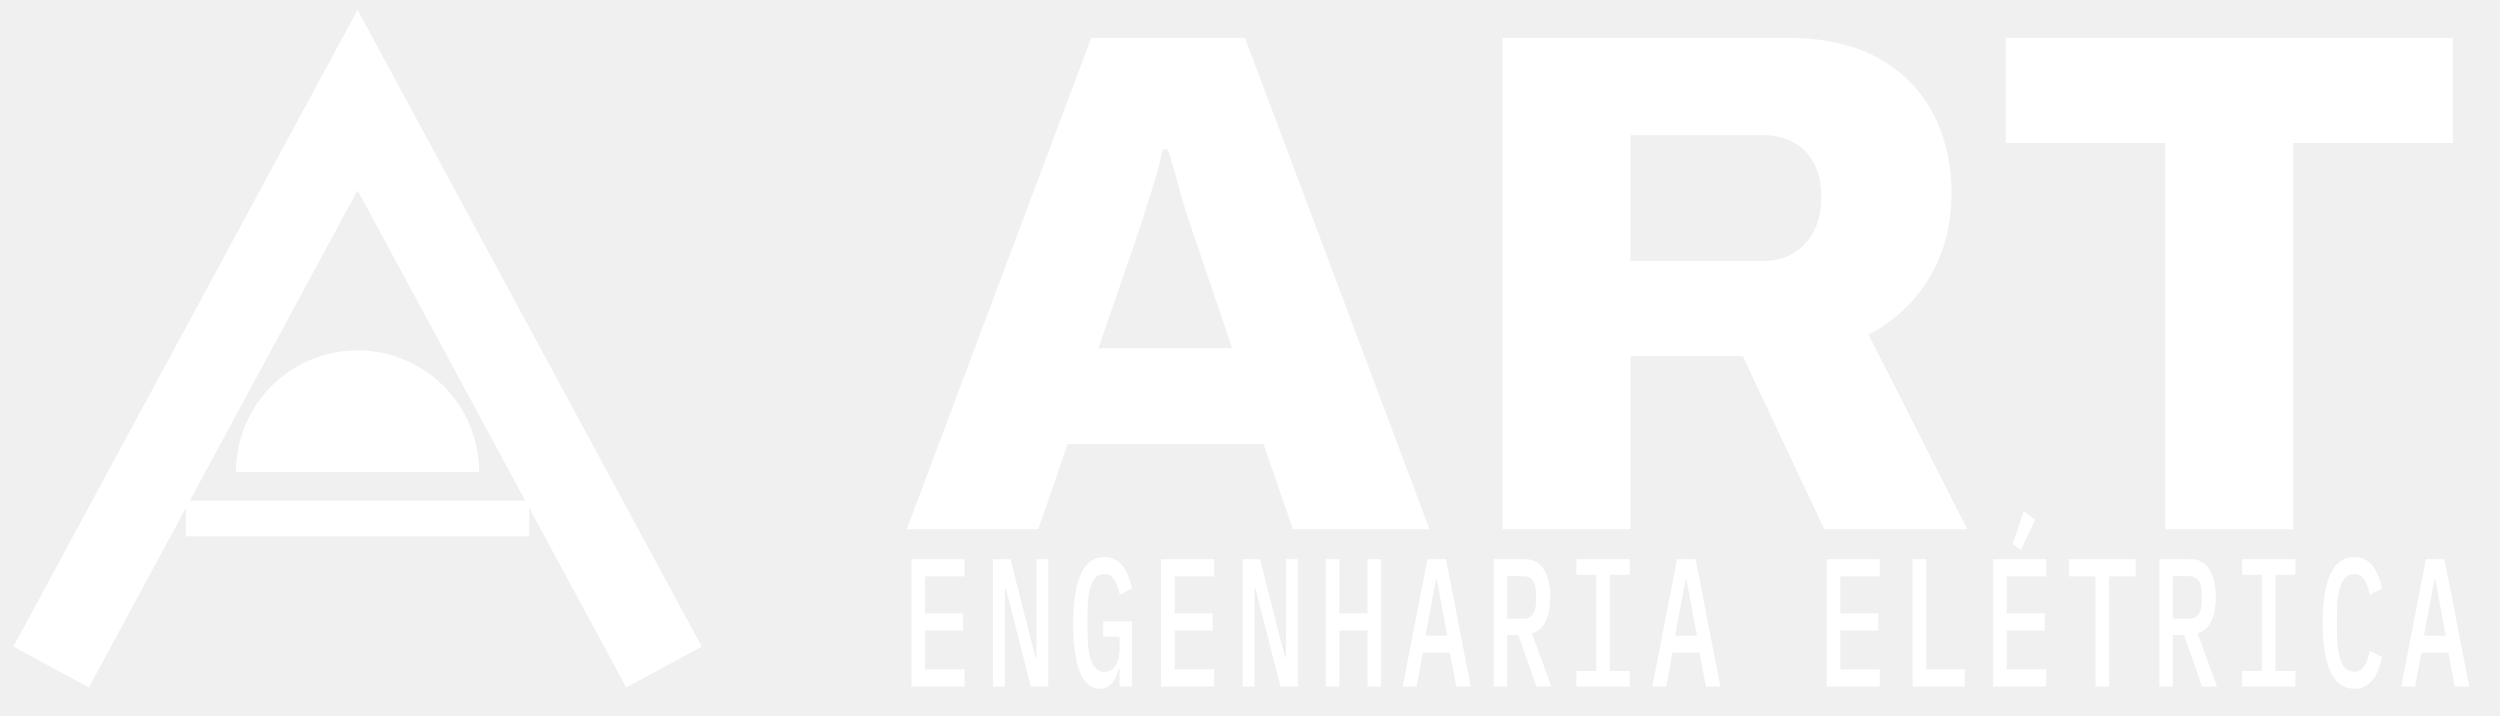
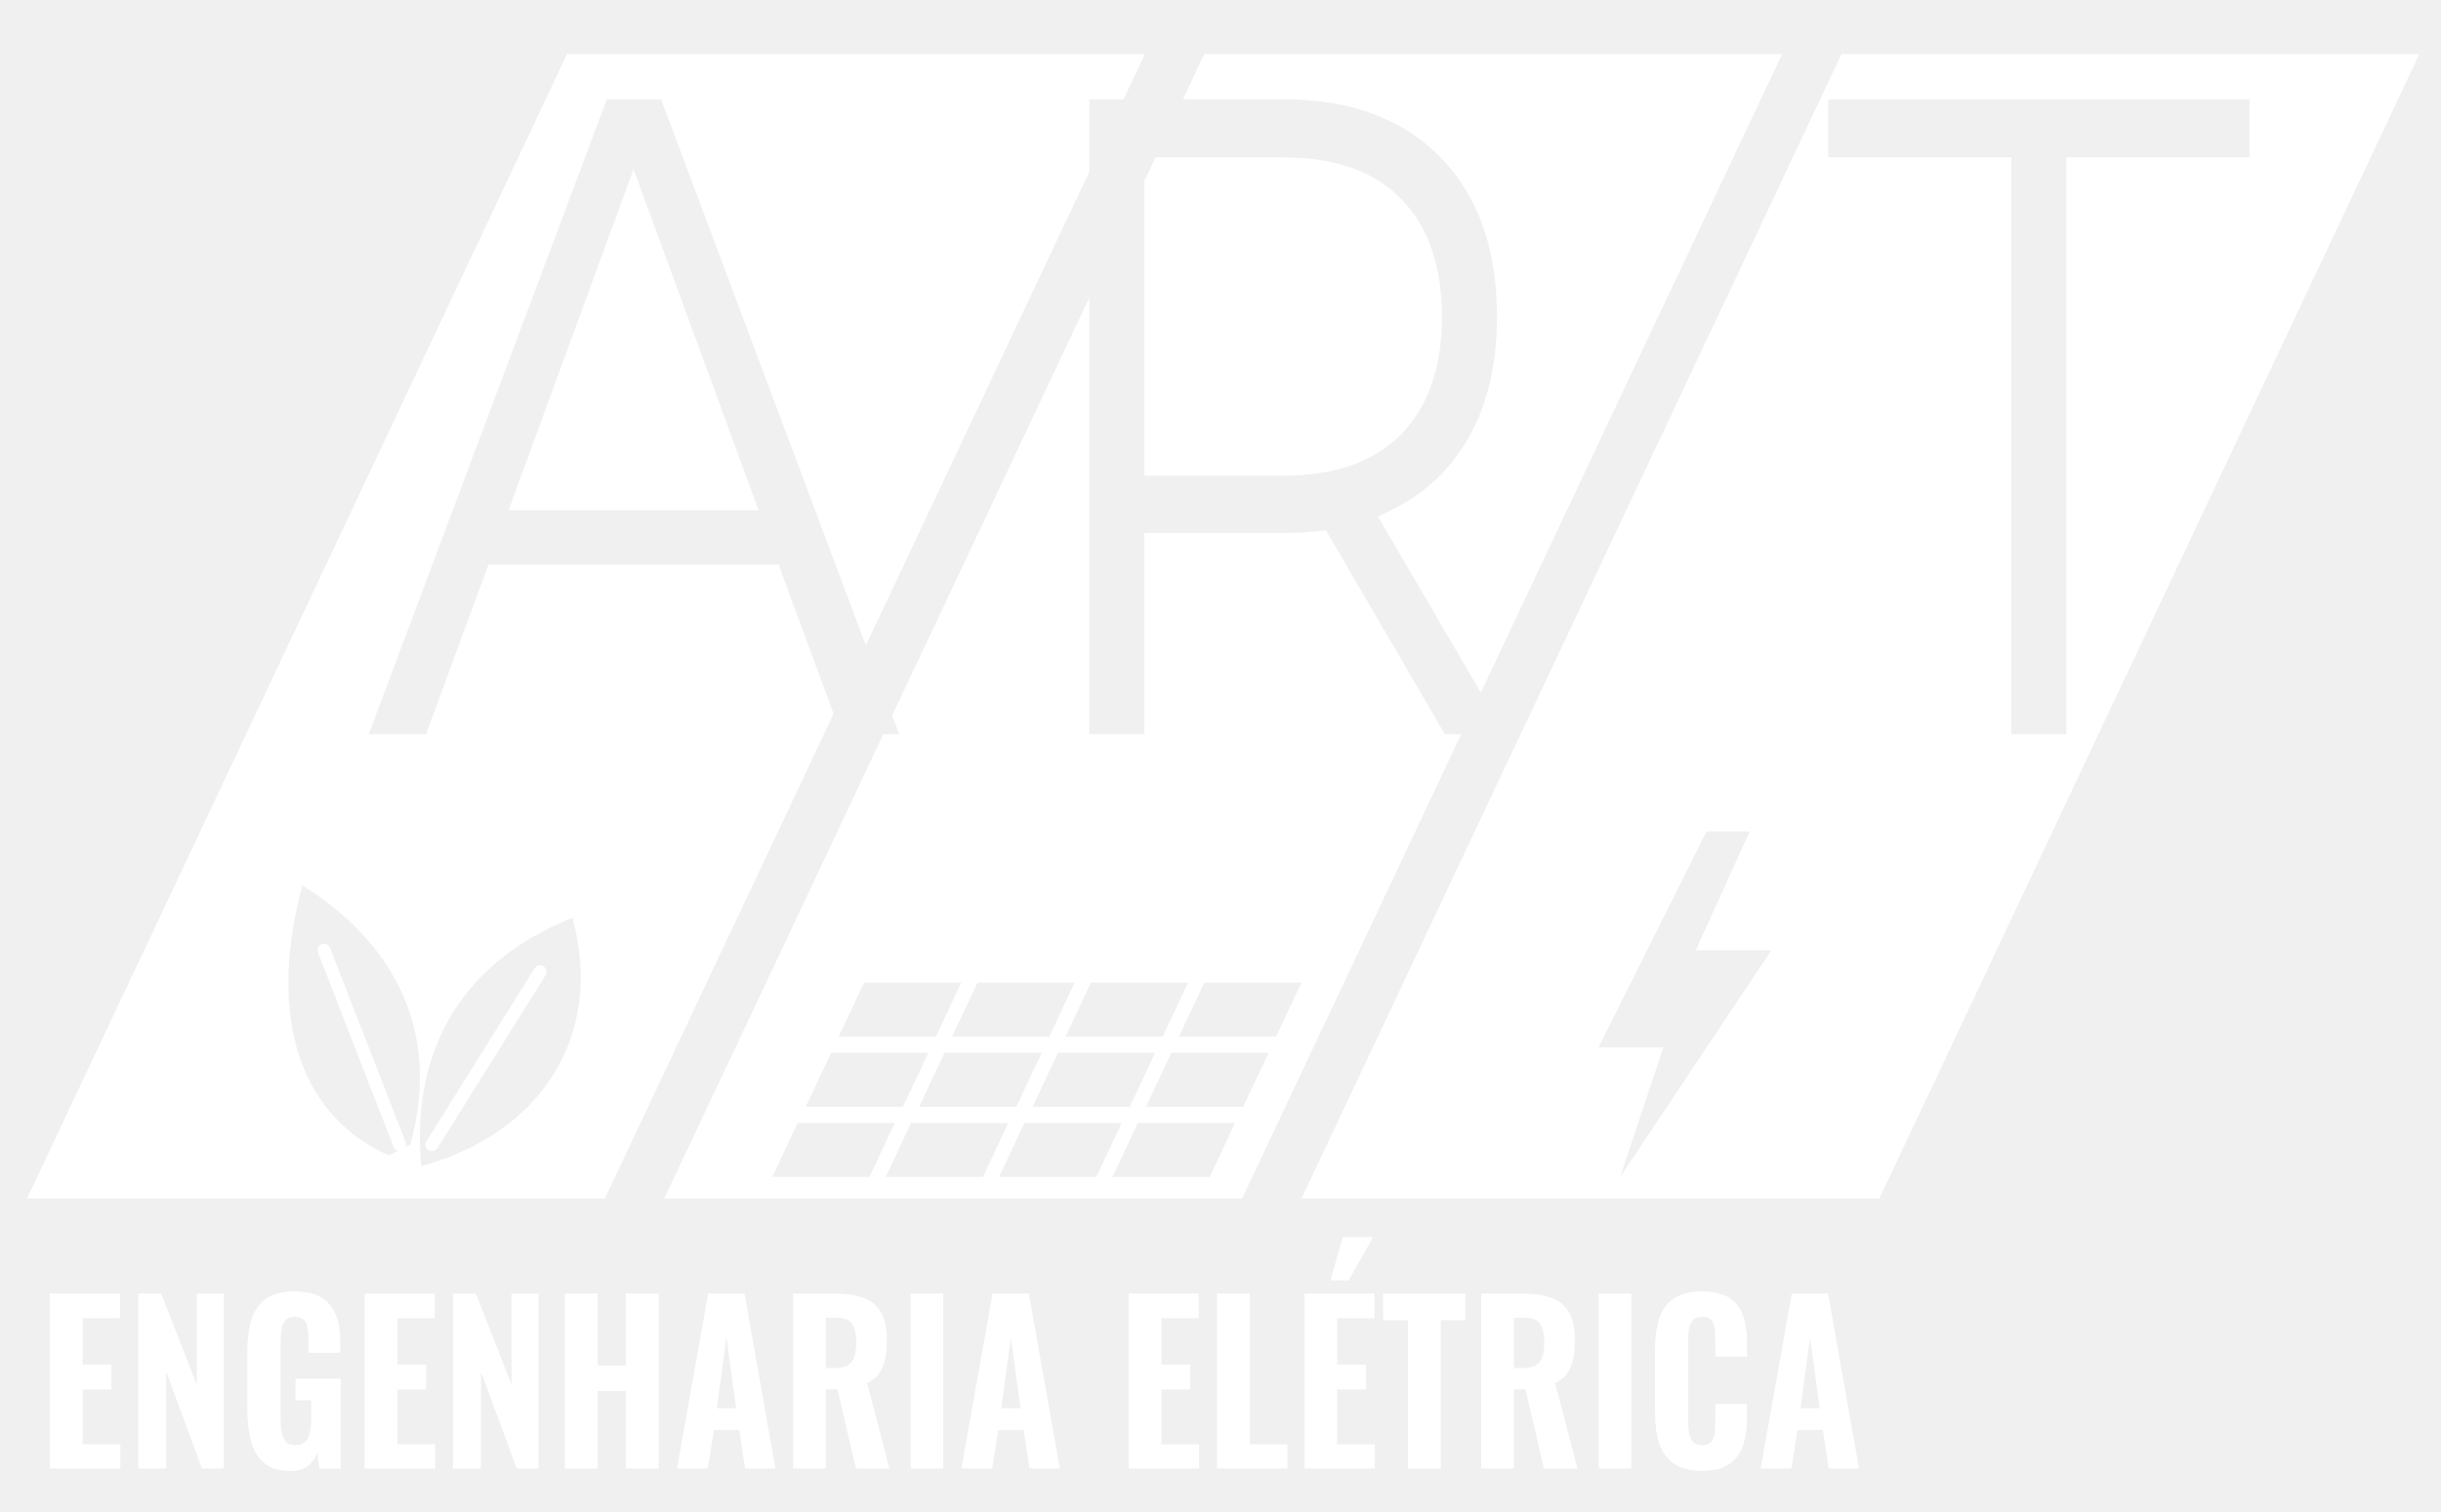
- <svg xmlns="http://www.w3.org/2000/svg" viewBox="0 0 349.6 100" role="img" aria-label="Art Engenharia Elétrica">
-   <path d="M10 88 L50 14 L90 88" fill="none" stroke="#FFFFFF" stroke-width="12" stroke-linejoin="miter" stroke-linecap="square" />
-   <path d="M33 66 A17 17 0 0 1 67 66 Z" fill="#FFFFFF" />
-   <rect x="26" y="70" width="48" height="5" fill="#FFFFFF" />
-   <path transform="translate(126 74)" d="M19.2 0L0.8 0L26.6 -68.7L48.1 -68.7L73.9 0L54.8 0L50.7 -11.9L23.3 -11.9L19.2 0M32.6 -39.8L27.6 -25.3L46.3 -25.3L41.4 -39.8Q41 -40.9 40.45 -42.55Q39.9 -44.2 39.35 -46.05Q38.8 -47.9 38.3 -49.8Q37.8 -51.7 37.3 -53.1L37.3 -53.1L36.6 -53.1Q36.2 -51.2 35.5 -48.8L35.5 -48.8L34 -44Q33.2 -41.6 32.6 -39.8L32.6 -39.8M102 0L84.1 0L84.1 -68.7L124 -68.7Q131.6 -68.7 136.7 -65.85Q141.8 -63 144.35 -58.05Q146.9 -53.1 146.9 -47L146.9 -47Q146.9 -40.4 143.85 -35.25Q140.8 -30.1 135.3 -27.2L135.3 -27.2L149.1 0L129.1 0L117.7 -24.2L102 -24.2L102 0M102 -55.1L102 -37.5L120.5 -37.5Q124.2 -37.5 126.45 -39.95Q128.7 -42.4 128.7 -46.5L128.7 -46.5Q128.7 -49.2 127.7 -51.1Q126.7 -53 124.9 -54.05Q123.1 -55.1 120.5 -55.1L120.5 -55.1L102 -55.1M194.7 0L176.8 0L176.8 -54L154.5 -54L154.5 -68.7L217 -68.7L217 -54L194.7 -54L194.7 0" fill="#FFFFFF" />
-   <path transform="translate(126 96) scale(0.6649 1)" d="M13.34 0L2.19 0L2.19 -17.8L13.34 -17.8L13.34 -15.4L5.05 -15.4L5.05 -10.23L13.03 -10.23L13.03 -7.83L5.05 -7.83L5.05 -2.4L13.34 -2.4L13.34 0M27.29 0L22.06 -13.69L21.84 -13.69L21.84 0L19.34 0L19.34 -17.8L23.01 -17.8L28.24 -4.11L28.47 -4.11L28.47 -17.8L30.96 -17.8L30.96 0L27.29 0M45.97 0L45.97 -2.45L45.79 -2.45Q45.56 -1.91 45.24 -1.42Q44.92 -0.92 44.45 -0.54Q43.98 -0.15 43.31 0.08Q42.65 0.31 41.78 0.31L41.78 0.31Q39 0.31 37.6 -2.07Q36.2 -4.44 36.2 -8.77L36.2 -8.77Q36.2 -13.31 37.81 -15.71Q39.41 -18.1 42.73 -18.1L42.73 -18.1Q44.03 -18.1 45.01 -17.75Q45.99 -17.39 46.68 -16.79Q47.37 -16.19 47.83 -15.39Q48.29 -14.59 48.57 -13.69L48.57 -13.69L45.99 -12.83Q45.79 -13.41 45.53 -13.94Q45.28 -14.46 44.91 -14.87Q44.54 -15.27 44.01 -15.5Q43.49 -15.73 42.75 -15.73L42.75 -15.73Q40.89 -15.73 40.06 -14.29Q39.23 -12.85 39.23 -10.4L39.23 -10.4L39.23 -7.57Q39.23 -6.35 39.41 -5.33Q39.59 -4.31 40.01 -3.58Q40.43 -2.86 41.11 -2.45Q41.78 -2.04 42.75 -2.04L42.75 -2.04Q44.31 -2.04 45.14 -2.97Q45.97 -3.9 45.97 -5.35L45.97 -5.35L45.97 -6.96L42.52 -6.96L42.52 -9.1L48.57 -9.1L48.57 0L45.97 0M65.84 0L54.69 0L54.69 -17.8L65.84 -17.8L65.84 -15.4L57.55 -15.4L57.55 -10.23L65.53 -10.23L65.53 -7.83L57.55 -7.83L57.55 -2.4L65.84 -2.4L65.84 0M79.79 0L74.56 -13.69L74.33 -13.69L74.33 0L71.84 0L71.84 -17.8L75.51 -17.8L80.74 -4.11L80.97 -4.11L80.97 -17.8L83.46 -17.8L83.46 0L79.79 0M98.11 0L98.11 -7.83L92.19 -7.83L92.19 0L89.34 0L89.34 -17.8L92.19 -17.8L92.19 -10.23L98.11 -10.23L98.11 -17.8L100.96 -17.8L100.96 0L98.11 0M119.82 0L116.78 0L115.43 -4.74L109.77 -4.74L108.42 0L105.51 0L110.71 -17.8L114.61 -17.8L119.82 0M114.89 -7.11L112.7 -14.92L112.5 -14.92L110.3 -7.11L114.89 -7.11M127.47 -7.19L127.47 0L124.64 0L124.64 -17.8L131.3 -17.8Q133.85 -17.8 135.19 -16.37Q136.53 -14.94 136.53 -12.44L136.53 -12.44Q136.53 -10.4 135.53 -9.08Q134.54 -7.75 132.67 -7.45L132.67 -7.45L136.78 0L133.62 0L129.84 -7.19L127.47 -7.19M127.47 -9.49L130.89 -9.49Q133.54 -9.49 133.54 -11.91L133.54 -11.91L133.54 -13Q133.54 -15.43 130.89 -15.43L130.89 -15.43L127.47 -15.43L127.47 -9.49M153.26 0L142.04 0L142.04 -2.17L146.22 -2.17L146.22 -15.63L142.04 -15.63L142.04 -17.8L153.26 -17.8L153.26 -15.63L149.08 -15.63L149.08 -2.17L153.26 -2.17L153.26 0M172.32 0L169.28 0L167.93 -4.74L162.27 -4.74L160.92 0L158.01 0L163.21 -17.8L167.11 -17.8L172.32 0M167.39 -7.11L165.2 -14.92L165 -14.92L162.8 -7.11L167.39 -7.11M205.84 0L194.69 0L194.69 -17.8L205.84 -17.8L205.84 -15.4L197.55 -15.4L197.55 -10.23L205.53 -10.23L205.53 -7.83L197.55 -7.83L197.55 -2.4L205.84 -2.4L205.84 0M223.72 0L212.75 0L212.75 -17.8L215.61 -17.8L215.61 -2.4L223.72 -2.4L223.72 0M240.84 0L229.69 0L229.69 -17.8L240.84 -17.8L240.84 -15.4L232.55 -15.4L232.55 -10.23L240.53 -10.23L240.53 -7.83L232.55 -7.83L232.55 -2.4L240.84 -2.4L240.84 0M238.54 -23.33L235.53 -19.1L233.82 -19.92L236.14 -24.51L238.54 -23.33M259.66 -15.4L254.08 -15.4L254.08 0L251.22 0L251.22 -15.4L245.64 -15.4L245.64 -17.8L259.66 -17.8L259.66 -15.4M267.47 -7.19L267.47 0L264.64 0L264.64 -17.8L271.3 -17.8Q273.85 -17.8 275.19 -16.37Q276.52 -14.94 276.52 -12.44L276.52 -12.44Q276.52 -10.4 275.53 -9.08Q274.54 -7.75 272.67 -7.45L272.67 -7.45L276.78 0L273.62 0L269.84 -7.19L267.47 -7.19M267.47 -9.49L270.89 -9.49Q273.54 -9.49 273.54 -11.91L273.54 -11.91L273.54 -13Q273.54 -15.43 270.89 -15.43L270.89 -15.43L267.47 -15.43L267.47 -9.49M293.26 0L282.04 0L282.04 -2.17L286.22 -2.17L286.22 -15.63L282.04 -15.63L282.04 -17.8L293.26 -17.8L293.26 -15.63L289.08 -15.63L289.08 -2.17L293.26 -2.17L293.26 0M305.66 0.31L305.66 0.31Q302.27 0.31 300.62 -2.09Q298.98 -4.49 298.98 -8.9L298.98 -8.9Q298.98 -13.31 300.62 -15.71Q302.27 -18.1 305.66 -18.1L305.66 -18.1Q306.96 -18.1 307.92 -17.76Q308.87 -17.42 309.56 -16.82Q310.25 -16.22 310.72 -15.41Q311.19 -14.61 311.5 -13.69L311.5 -13.69L308.92 -12.83Q308.72 -13.44 308.46 -13.97Q308.21 -14.51 307.83 -14.89Q307.45 -15.27 306.92 -15.5Q306.4 -15.73 305.63 -15.73L305.63 -15.73Q303.75 -15.73 302.88 -14.29Q302.01 -12.85 302.01 -10.4L302.01 -10.4L302.01 -7.39Q302.01 -4.95 302.88 -3.51Q303.75 -2.07 305.63 -2.07L305.63 -2.07Q306.4 -2.07 306.92 -2.3Q307.45 -2.52 307.83 -2.91Q308.21 -3.29 308.46 -3.82Q308.72 -4.36 308.92 -4.97L308.92 -4.97L311.5 -4.11Q311.19 -3.19 310.72 -2.38Q310.25 -1.58 309.56 -0.98Q308.87 -0.38 307.92 -0.04Q306.96 0.31 305.66 0.31M329.82 0L326.78 0L325.43 -4.74L319.77 -4.74L318.42 0L315.51 0L320.71 -17.8L324.61 -17.8L329.82 0M324.89 -7.11L322.7 -14.92L322.5 -14.92L320.3 -7.11L324.89 -7.11" fill="#FFFFFF" />
+ <svg xmlns="http://www.w3.org/2000/svg" viewBox="96 186 452 280" role="img" aria-label="ART Engenharia Elétrica">
+   <defs>
+     <mask id="m" maskUnits="userSpaceOnUse" x="0" y="0" width="640" height="640">
+       <rect width="640" height="640" fill="#fff" />
+       <g fill="#000">
+         <path transform="translate(164 0) scale(0.82 1)" d="M13.27 322L0.34 322L54.1 204.4L66.36 204.4L120.12 322L107.02 322L92.9 290.58L27.38 290.58L13.27 322M31.92 280.5L88.37 280.5L60.14 217.34L31.92 280.5" />
+         <path transform="translate(282 0) scale(0.82 1)" d="M31.58 322L19.15 322L19.15 204.4L63.17 204.4Q85.51 204.4 98.36 215.07Q111.22 225.74 111.22 244.72L111.22 244.72Q111.22 257.15 105.42 266.14Q99.62 275.13 88.87 279.83L88.87 279.83Q86.69 280.84 84.34 281.68L84.34 281.68L113.06 322L99.46 322L72.58 284.2Q68.21 284.7 63.17 284.7L63.17 284.7L31.58 284.7L31.58 322M31.58 215.15L31.58 274.12L62.83 274.12Q80.47 274.12 89.63 266.39Q98.78 258.66 98.78 244.72L98.78 244.72Q98.78 230.61 89.63 222.88Q80.47 215.15 62.83 215.15L62.83 215.15L31.58 215.15" />
+         <path transform="translate(434 0) scale(0.82 1)" d="M54.43 322L42 322L42 215.15L0.67 215.15L0.67 204.4L95.76 204.4L95.76 215.15L54.43 215.15L54.43 322" />
+         <path d="M168 400 C 150 392 146 372 152 350 C 168 360 178 376 172 398 Z" />
+         <path d="M174 402 C 172 380 182 364 202 356 C 208 378 196 396 174 402 Z" />
+         <path d="M170 398 L 156 362" stroke="#fff" stroke-width="2.4" fill="none" stroke-linecap="round" />
+         <path d="M176 398 L 196 366" stroke="#fff" stroke-width="2.4" fill="none" stroke-linecap="round" />
+         <path d="M256.0 368L274.0 368L269.3 378L251.3 378Z" />
+         <path d="M277.0 368L295.0 368L290.3 378L272.3 378Z" />
+         <path d="M298.0 368L316.0 368L311.3 378L293.3 378Z" />
+         <path d="M319.0 368L337.0 368L332.3 378L314.3 378Z" />
+         <path d="M249.9 381L267.9 381L263.2 391L245.2 391Z" />
+         <path d="M270.9 381L288.9 381L284.2 391L266.2 391Z" />
+         <path d="M291.9 381L309.9 381L305.2 391L287.2 391Z" />
+         <path d="M312.9 381L330.9 381L326.2 391L308.2 391Z" />
+         <path d="M243.7 394L261.7 394L257.0 404L239.0 404Z" />
+         <path d="M264.7 394L282.7 394L278.0 404L260.0 404Z" />
+         <path d="M285.7 394L303.7 394L299.0 404L281.0 404Z" />
+         <path d="M306.7 394L324.7 394L320.0 404L302.0 404Z" />
+         <path d="M412 340 L 392 380 L 404 380 L 396 404 L 424 362 L 410 362 L 420 340 Z" />
+       </g>
+     </mask>
+   </defs>
+   <g mask="url(#m)" fill="#FFFFFF">
+     <path d="M201 196L308 196L208 408L101 408Z" />
+     <path d="M319 196L426 196L326 408L219 408Z" />
+     <path d="M437 196L544 196L444 408L337 408Z" />
+   </g>
+   <path transform="translate(103 0) scale(0.9184 1)" d="M16.64 458L2.44 458L2.44 425.6L16.56 425.6L16.56 430.16L9.04 430.16L9.04 438.76L14.84 438.76L14.84 443.36L9.04 443.36L9.04 453.52L16.64 453.52L16.64 458M25.9 458L20.26 458L20.26 425.6L24.86 425.6L32.06 442.48L32.06 425.6L37.5 425.6L37.5 458L33.1 458L25.9 440.08L25.9 458M51 458.48L51 458.48Q47.72 458.48 45.8 457.1Q43.88 455.72 43.06 453.18Q42.24 450.64 42.24 447.28L42.24 447.28L42.24 436.44Q42.24 432.96 43.08 430.44Q43.92 427.92 46.02 426.56Q48.12 425.2 51.72 425.2L51.72 425.2Q55.2 425.2 57.22 426.36Q59.24 427.52 60.12 429.64Q61 431.76 61 434.68L61 434.68L61 436.56L54.56 436.56L54.56 434.28Q54.56 433 54.4 432.02Q54.24 431.04 53.66 430.48Q53.08 429.92 51.8 429.92L51.8 429.92Q50.48 429.92 49.88 430.6Q49.28 431.28 49.12 432.34Q48.96 433.4 48.96 434.6L48.96 434.6L48.96 448.96Q48.96 450.32 49.2 451.4Q49.44 452.48 50.1 453.08Q50.76 453.68 52 453.68L52 453.68Q53.24 453.68 53.92 453.04Q54.6 452.4 54.86 451.3Q55.12 450.2 55.12 448.8L55.12 448.8L55.12 445.36L51.96 445.36L51.96 441.36L61.08 441.36L61.08 458L56.76 458L56.36 455.08Q55.72 456.56 54.44 457.52Q53.16 458.48 51 458.48M80.1 458L65.9 458L65.9 425.6L80.02 425.6L80.02 430.16L72.5 430.16L72.5 438.76L78.3 438.76L78.3 443.36L72.5 443.36L72.5 453.52L80.1 453.52L80.1 458M89.36 458L83.72 458L83.72 425.6L88.32 425.6L95.52 442.48L95.52 425.6L100.96 425.6L100.96 458L96.56 458L89.36 440.08L89.36 458M112.86 458L106.26 458L106.26 425.6L112.86 425.6L112.86 438.92L118.58 438.92L118.58 425.6L125.18 425.6L125.18 458L118.58 458L118.58 443.64L112.86 443.64L112.86 458M135.08 458L128.88 458L135.16 425.6L142.48 425.6L148.72 458L142.6 458L141.44 450.88L136.32 450.88L135.08 458M138.84 433.76L136.92 446.84L140.8 446.84L138.84 433.76M158.9 458L152.3 458L152.3 425.6L160.7 425.6Q163.98 425.6 166.32 426.34Q168.66 427.08 169.92 428.96Q171.18 430.84 171.18 434.16L171.18 434.16Q171.18 436.16 170.84 437.7Q170.5 439.24 169.64 440.38Q168.78 441.52 167.22 442.2L167.22 442.2L171.7 458L164.94 458L161.22 443.32L158.9 443.32L158.9 458M158.9 430.08L158.9 439.4L160.82 439.4Q162.42 439.4 163.34 438.88Q164.26 438.36 164.64 437.3Q165.02 436.24 165.02 434.68L165.02 434.68Q165.02 432.44 164.2 431.26Q163.38 430.08 161.14 430.08L161.14 430.08L158.9 430.08M182.56 458L176 458L176 425.6L182.56 425.6L182.56 458M192.42 458L186.22 458L192.5 425.6L199.82 425.6L206.06 458L199.94 458L198.78 450.88L193.66 450.88L192.42 458M196.18 433.76L194.26 446.84L198.14 446.84L196.18 433.76M234.14 458L219.94 458L219.94 425.6L234.06 425.6L234.06 430.16L226.54 430.16L226.54 438.76L232.34 438.76L232.34 443.36L226.54 443.36L226.54 453.52L234.14 453.52L234.14 458M251.96 458L237.76 458L237.76 425.6L244.36 425.6L244.36 453.52L251.96 453.52L251.96 458M269.58 458L255.38 458L255.38 425.6L269.5 425.6L269.5 430.16L261.98 430.16L261.98 438.76L267.78 438.76L267.78 443.36L261.98 443.36L261.98 453.52L269.58 453.52L269.58 458M264.3 423.16L260.62 423.16L263.1 415.16L269.22 415.16L264.3 423.16M282.88 458L276.24 458L276.24 430.52L271.24 430.52L271.24 425.6L287.8 425.6L287.8 430.52L282.88 430.52L282.88 458M297.62 458L291.02 458L291.02 425.6L299.42 425.6Q302.7 425.6 305.04 426.34Q307.38 427.08 308.64 428.96Q309.9 430.84 309.9 434.16L309.9 434.16Q309.9 436.16 309.56 437.7Q309.22 439.24 308.36 440.38Q307.5 441.52 305.94 442.2L305.94 442.2L310.42 458L303.66 458L299.94 443.32L297.62 443.32L297.62 458M297.62 430.08L297.62 439.4L299.54 439.4Q301.14 439.4 302.06 438.88Q302.98 438.36 303.36 437.3Q303.74 436.24 303.74 434.68L303.74 434.68Q303.74 432.44 302.92 431.26Q302.1 430.08 299.86 430.08L299.86 430.08L297.62 430.08M321.28 458L314.72 458L314.72 425.6L321.28 425.6L321.28 458M335.54 458.44L335.54 458.44Q331.94 458.44 329.84 457.08Q327.74 455.72 326.9 453.3Q326.06 450.88 326.06 447.68L326.06 447.68L326.06 436.04Q326.06 432.68 326.9 430.26Q327.74 427.84 329.84 426.52Q331.94 425.2 335.54 425.2L335.54 425.2Q339.02 425.2 341 426.36Q342.98 427.52 343.8 429.64Q344.62 431.76 344.62 434.56L344.62 434.56L344.62 437.28L338.22 437.28L338.22 434.24Q338.22 433.12 338.1 432.14Q337.98 431.16 337.44 430.54Q336.9 429.92 335.58 429.92L335.58 429.92Q334.26 429.92 333.66 430.56Q333.06 431.2 332.9 432.22Q332.74 433.24 332.74 434.48L332.74 434.48L332.74 449.2Q332.74 450.56 332.96 451.58Q333.18 452.6 333.8 453.14Q334.42 453.68 335.58 453.68L335.58 453.68Q336.86 453.68 337.4 453.06Q337.94 452.44 338.08 451.4Q338.22 450.36 338.22 449.2L338.22 449.2L338.22 446.04L344.62 446.04L344.62 448.72Q344.62 451.56 343.82 453.74Q343.02 455.92 341.06 457.18Q339.1 458.44 335.54 458.44M353.56 458L347.36 458L353.64 425.6L360.96 425.6L367.2 458L361.08 458L359.92 450.88L354.8 450.88L353.56 458M357.32 433.76L355.4 446.84L359.28 446.84L357.32 433.76" fill="#FFFFFF" />
</svg>
